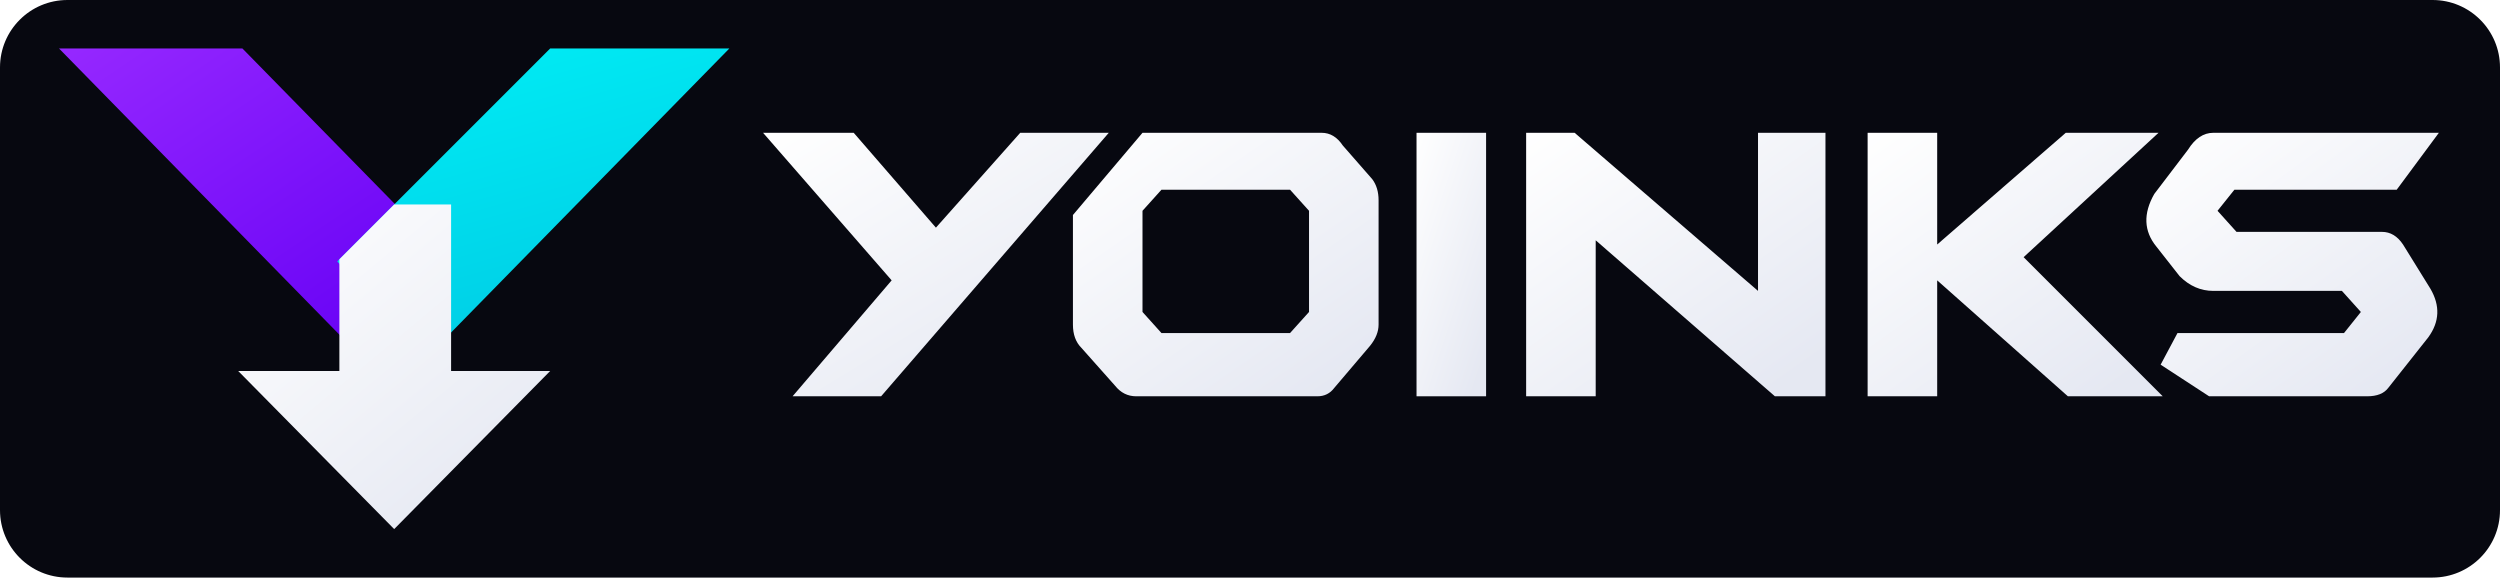
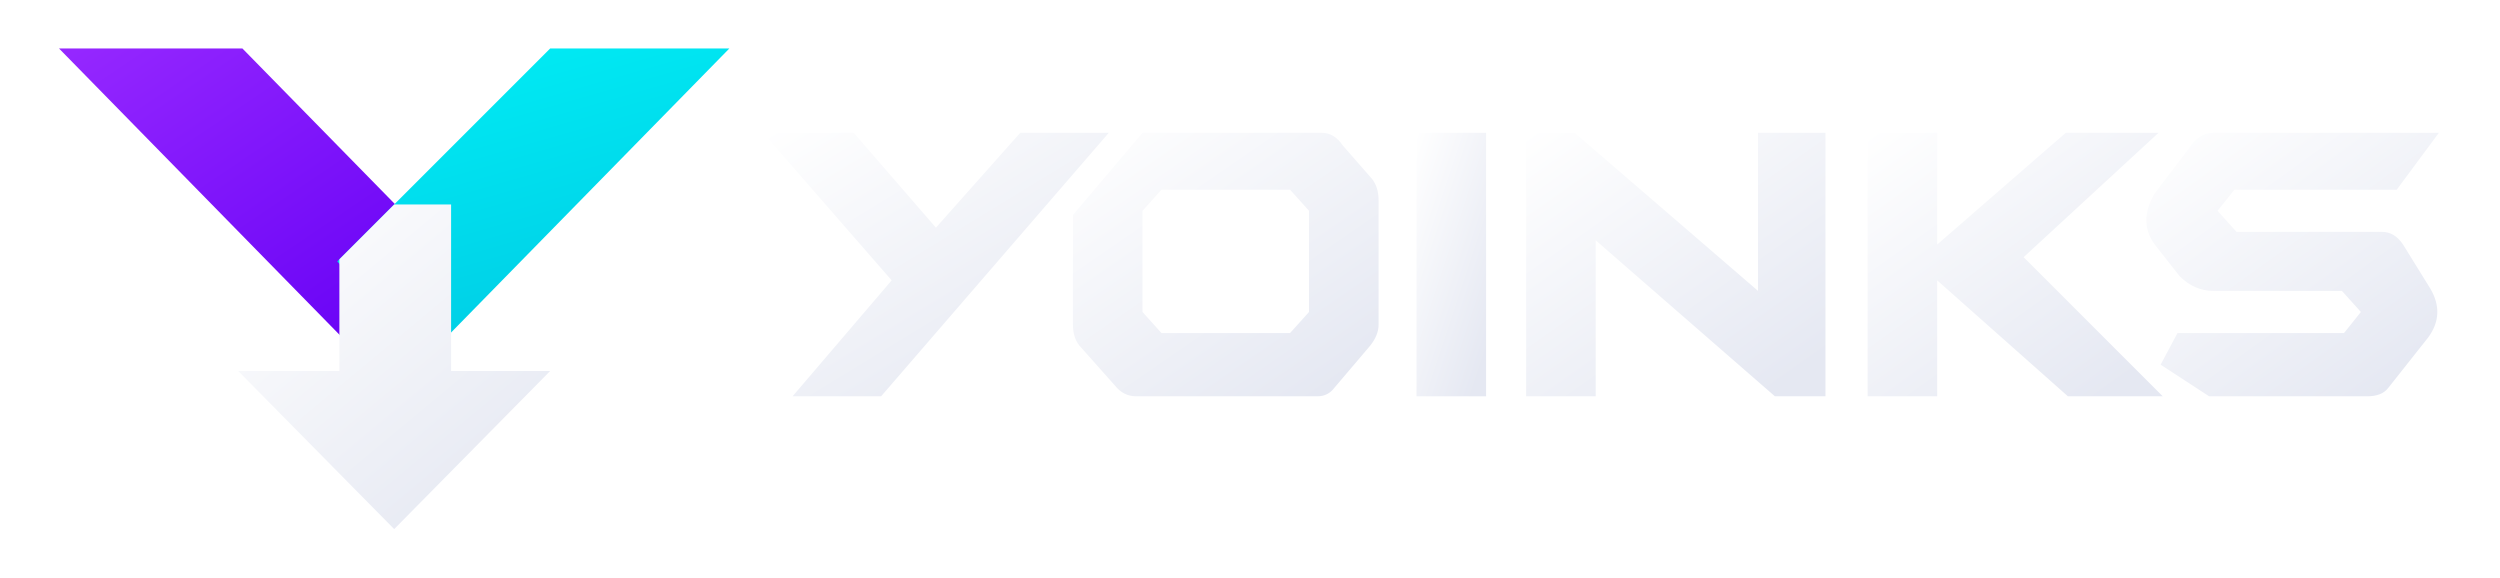
<svg xmlns="http://www.w3.org/2000/svg" viewBox="148 301 1186 274" role="img" aria-label="Yoinks">
  <defs>
    <linearGradient id="violet" x2=".85" y2="1">
      <stop stop-color="#9628ff" />
      <stop offset="1" stop-color="#6500f5" />
    </linearGradient>
    <linearGradient id="cyan" x2=".36" y2="1">
      <stop stop-color="#00eff6" />
      <stop offset="1" stop-color="#00cde5" />
    </linearGradient>
    <linearGradient id="arrow" x2=".8" y2="1">
      <stop stop-color="#ffffff" />
      <stop offset="1" stop-color="#e5e8f2" />
    </linearGradient>
  </defs>
-   <rect x="148" y="301" width="1186" height="274" rx="32" fill="#070810" />
  <g transform="translate(176 324)">
    <path fill="url(#violet)" d="M0 0H87L186 101 145 148Z" />
    <path fill="url(#cyan)" d="M318 0H233L132 101 173 148Z" />
    <path fill="url(#arrow)" d="M133 100 159 74H186V153H233L159 228 85 153H133Z" />
  </g>
  <g fill="url(#arrow)" fill-rule="evenodd">
    <path d="M510 364H553L592 409 632 364H674L566 489H524L571 434Z" />
    <path d="M690 364H775Q781 364 785 370L799 386Q802 390 802 396V455Q802 460 798 465L781 485Q778 489 773 489H687Q681 489 677 484L661 466Q657 462 657 455V403ZM699 391 690 401V449L699 459H760L769 449V401L760 391Z" />
    <path d="M820 364H853V489H820Z" />
    <path d="M872 364H895L982 439V364H1014V489H990L905 415V489H872Z" />
    <path d="M1034 364H1067V417L1128 364H1172L1108 423 1174 489H1129L1067 434V489H1034Z" />
    <path d="M1198 364H1305L1285 391H1208L1200 401 1209 411H1278Q1284 411 1288 417L1301 438Q1308 450 1300 461L1281 485Q1278 489 1271 489H1196L1173 474 1181 459H1260L1268 449 1259 439H1198Q1189 439 1182 432L1171 418Q1162 407 1170 393L1186 372Q1191 364 1198 364Z" />
  </g>
</svg>
